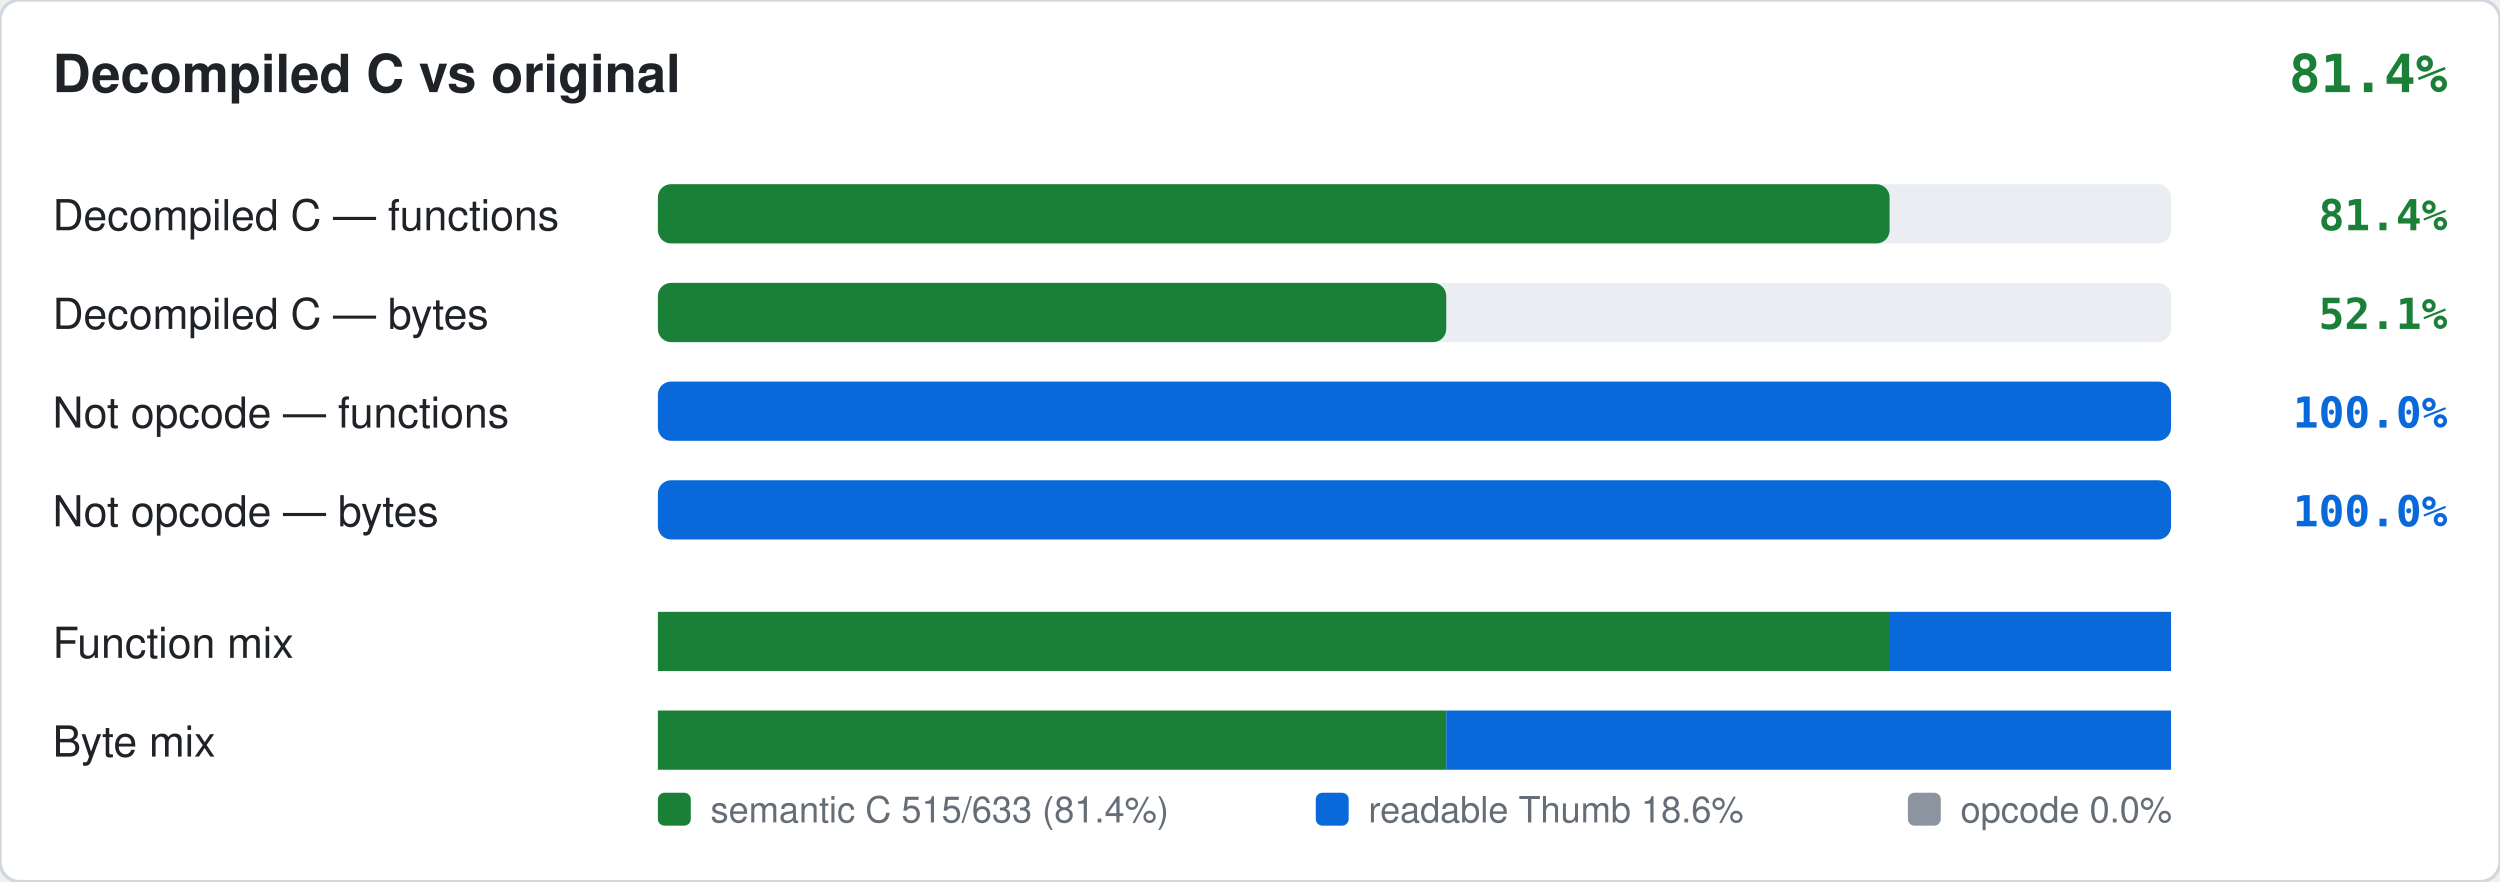
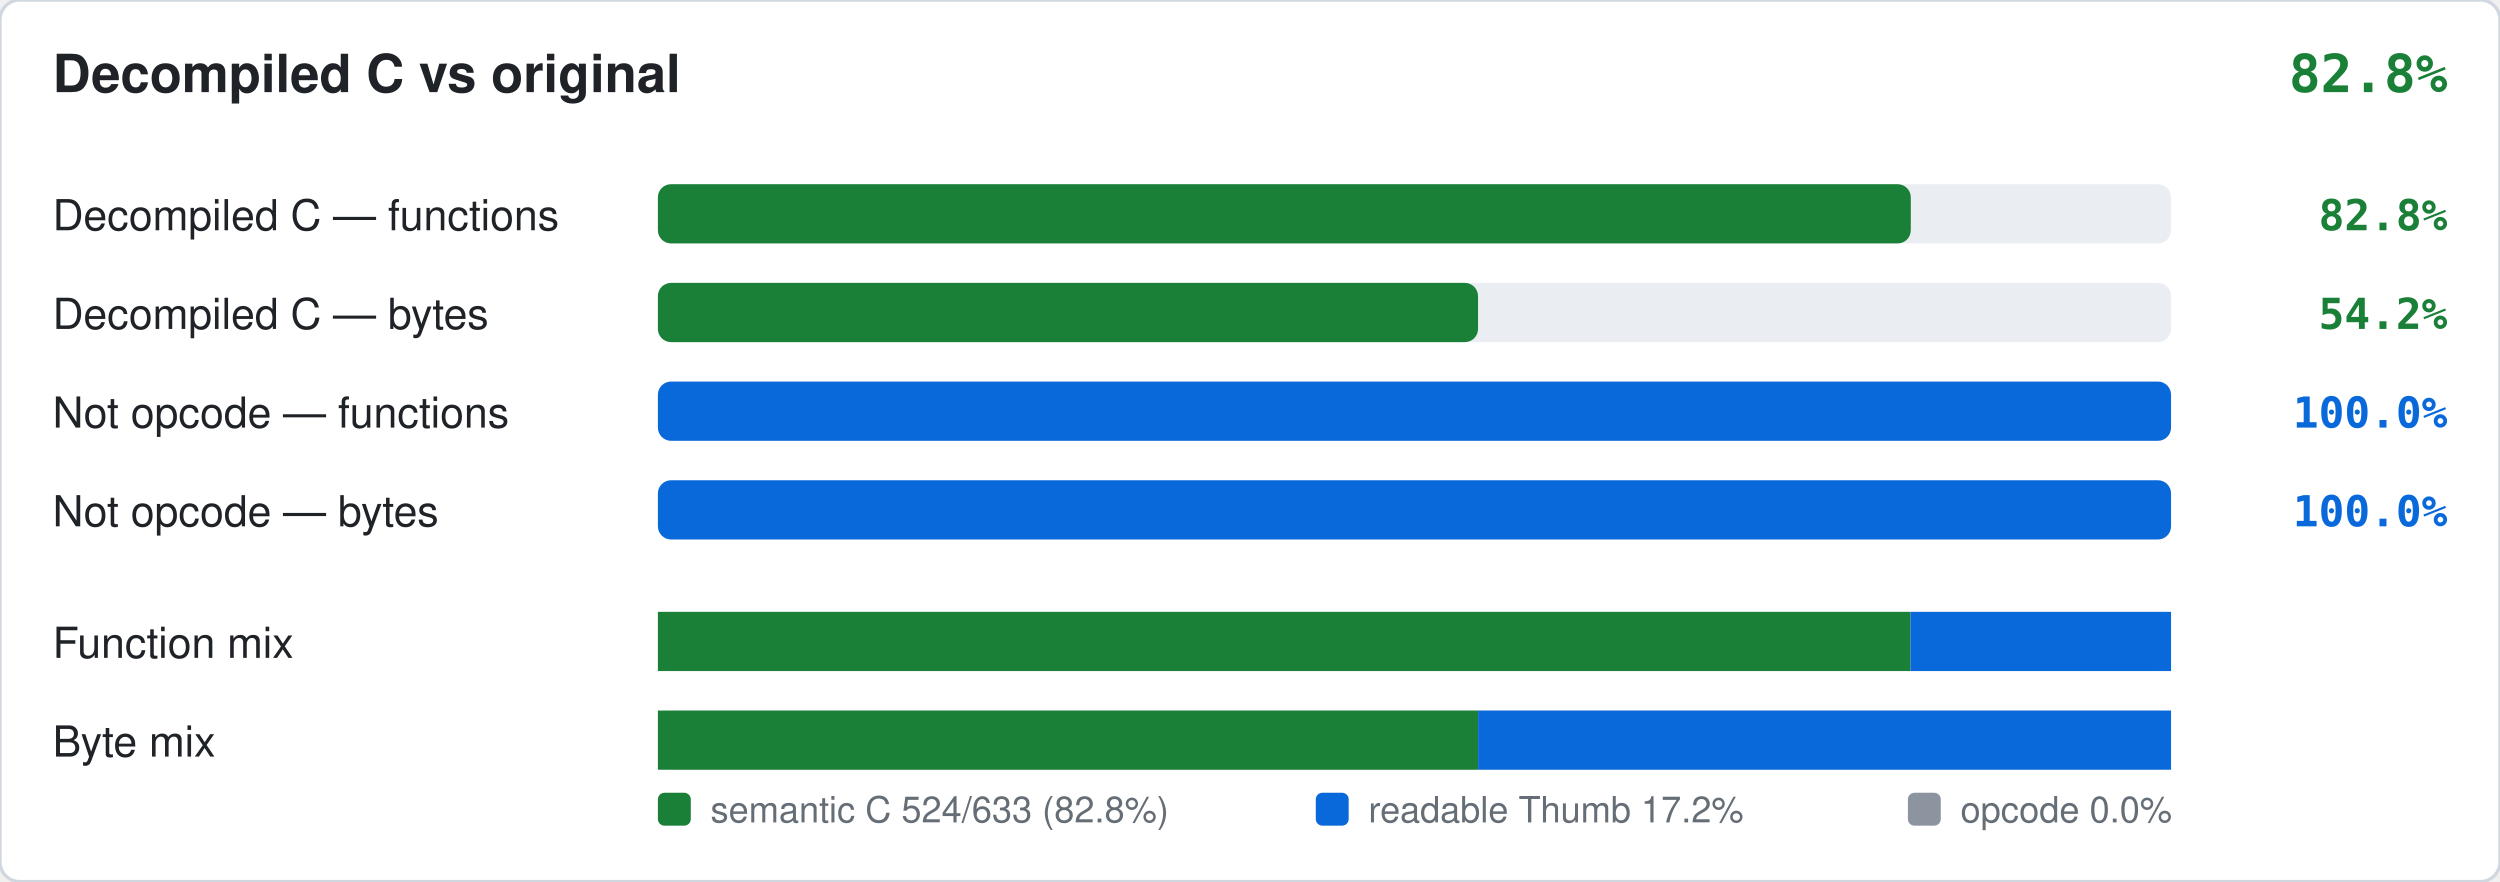
- <svg xmlns="http://www.w3.org/2000/svg" width="760" height="268" viewBox="0 0 760 268" role="img" aria-label="Decompiled C 81.4% functions, 52.1% bytes (515/633, 47,034/90,272)">
+ <svg xmlns="http://www.w3.org/2000/svg" width="760" height="268" viewBox="0 0 760 268" role="img" aria-label="Decompiled C 82.8% functions, 54.2% bytes (524/633, 48,932/90,272)">
  <rect width="760" height="268" rx="6" fill="#ffffff" stroke="#d0d7de" />
  <text x="16" y="28" font-family="-apple-system,BlinkMacSystemFont,Segoe UI,Helvetica,Arial,sans-serif" font-size="16" font-weight="600" fill="#1f2328">Decompiled C vs original</text>
-   <text x="744" y="28" text-anchor="end" font-family="ui-monospace,SFMono-Regular,Menlo,Consolas,monospace" font-size="16" font-weight="700" fill="#1a7f37">81.4%</text>
+   <text x="744" y="28" text-anchor="end" font-family="ui-monospace,SFMono-Regular,Menlo,Consolas,monospace" font-size="16" font-weight="700" fill="#1a7f37">82.8%</text>
  <text x="16" y="70" font-family="-apple-system,BlinkMacSystemFont,Segoe UI,Helvetica,Arial,sans-serif" font-size="13" fill="#1f2328">Decompiled C — functions</text>
  <rect x="200.00" y="56.00" width="460.00" height="18.00" rx="4" fill="#eaeef2" />
-   <rect x="200.00" y="56.00" width="374.44" height="18.00" rx="4" fill="#1a7f37" />
-   <text x="744" y="70" text-anchor="end" font-family="ui-monospace,SFMono-Regular,Menlo,Consolas,monospace" font-size="13" font-weight="700" fill="#1a7f37">81.4%</text>
+   <rect x="200.00" y="56.00" width="380.88" height="18.00" rx="4" fill="#1a7f37" />
+   <text x="744" y="70" text-anchor="end" font-family="ui-monospace,SFMono-Regular,Menlo,Consolas,monospace" font-size="13" font-weight="700" fill="#1a7f37">82.8%</text>
  <text x="16" y="100" font-family="-apple-system,BlinkMacSystemFont,Segoe UI,Helvetica,Arial,sans-serif" font-size="13" fill="#1f2328">Decompiled C — bytes</text>
  <rect x="200.00" y="86.00" width="460.00" height="18.00" rx="4" fill="#eaeef2" />
-   <rect x="200.00" y="86.00" width="239.66" height="18.00" rx="4" fill="#1a7f37" />
-   <text x="744" y="100" text-anchor="end" font-family="ui-monospace,SFMono-Regular,Menlo,Consolas,monospace" font-size="13" font-weight="700" fill="#1a7f37">52.1%</text>
+   <rect x="200.00" y="86.00" width="249.32" height="18.00" rx="4" fill="#1a7f37" />
+   <text x="744" y="100" text-anchor="end" font-family="ui-monospace,SFMono-Regular,Menlo,Consolas,monospace" font-size="13" font-weight="700" fill="#1a7f37">54.2%</text>
  <text x="16" y="130" font-family="-apple-system,BlinkMacSystemFont,Segoe UI,Helvetica,Arial,sans-serif" font-size="13" fill="#1f2328">Not opcode — functions</text>
  <rect x="200.00" y="116.00" width="460.00" height="18.00" rx="4" fill="#eaeef2" />
  <rect x="200.00" y="116.00" width="460.00" height="18.00" rx="4" fill="#0969da" />
  <text x="744" y="130" text-anchor="end" font-family="ui-monospace,SFMono-Regular,Menlo,Consolas,monospace" font-size="13" font-weight="700" fill="#0969da">100.0%</text>
  <text x="16" y="160" font-family="-apple-system,BlinkMacSystemFont,Segoe UI,Helvetica,Arial,sans-serif" font-size="13" fill="#1f2328">Not opcode — bytes</text>
  <rect x="200.00" y="146.00" width="460.00" height="18.00" rx="4" fill="#eaeef2" />
  <rect x="200.00" y="146.00" width="460.00" height="18.00" rx="4" fill="#0969da" />
  <text x="744" y="160" text-anchor="end" font-family="ui-monospace,SFMono-Regular,Menlo,Consolas,monospace" font-size="13" font-weight="700" fill="#0969da">100.0%</text>
  <text x="16" y="200" font-family="-apple-system,BlinkMacSystemFont,Segoe UI,Helvetica,Arial,sans-serif" font-size="13" fill="#1f2328">Function mix</text>
  <rect x="200.00" y="186.00" width="460.00" height="18.00" rx="4" fill="#eaeef2" />
-   <rect x="200.00" y="186.00" width="374.25" height="18.00" fill="#1a7f37" />
-   <rect x="574.25" y="186.00" width="85.75" height="18.00" fill="#0969da" />
+   <rect x="200.00" y="186.00" width="380.79" height="18.00" fill="#1a7f37" />
+   <rect x="580.79" y="186.00" width="79.21" height="18.00" fill="#0969da" />
  <text x="16" y="230" font-family="-apple-system,BlinkMacSystemFont,Segoe UI,Helvetica,Arial,sans-serif" font-size="13" fill="#1f2328">Byte mix</text>
  <rect x="200.00" y="216.00" width="460.00" height="18.00" rx="4" fill="#eaeef2" />
-   <rect x="200.00" y="216.00" width="239.67" height="18.00" fill="#1a7f37" />
-   <rect x="439.67" y="216.00" width="220.33" height="18.00" fill="#0969da" />
+   <rect x="200.00" y="216.00" width="249.34" height="18.00" fill="#1a7f37" />
+   <rect x="449.34" y="216.00" width="210.66" height="18.00" fill="#0969da" />
  <rect x="200" y="241" width="10" height="10" rx="2" fill="#1a7f37" />
-   <text x="216" y="250" font-family="-apple-system,BlinkMacSystemFont,Segoe UI,Helvetica,Arial,sans-serif" font-size="11" fill="#656d76">semantic C 515/633 (81.4%)</text>
+   <text x="216" y="250" font-family="-apple-system,BlinkMacSystemFont,Segoe UI,Helvetica,Arial,sans-serif" font-size="11" fill="#656d76">semantic C 524/633 (82.8%)</text>
  <rect x="400" y="241" width="10" height="10" rx="2" fill="#0969da" />
-   <text x="416" y="250" font-family="-apple-system,BlinkMacSystemFont,Segoe UI,Helvetica,Arial,sans-serif" font-size="11" fill="#656d76">readable Thumb 18.6%</text>
+   <text x="416" y="250" font-family="-apple-system,BlinkMacSystemFont,Segoe UI,Helvetica,Arial,sans-serif" font-size="11" fill="#656d76">readable Thumb 17.2%</text>
  <rect x="580" y="241" width="10" height="10" rx="2" fill="#8c959f" />
  <text x="596" y="250" font-family="-apple-system,BlinkMacSystemFont,Segoe UI,Helvetica,Arial,sans-serif" font-size="11" fill="#656d76">opcode 0.0%</text>
</svg>
